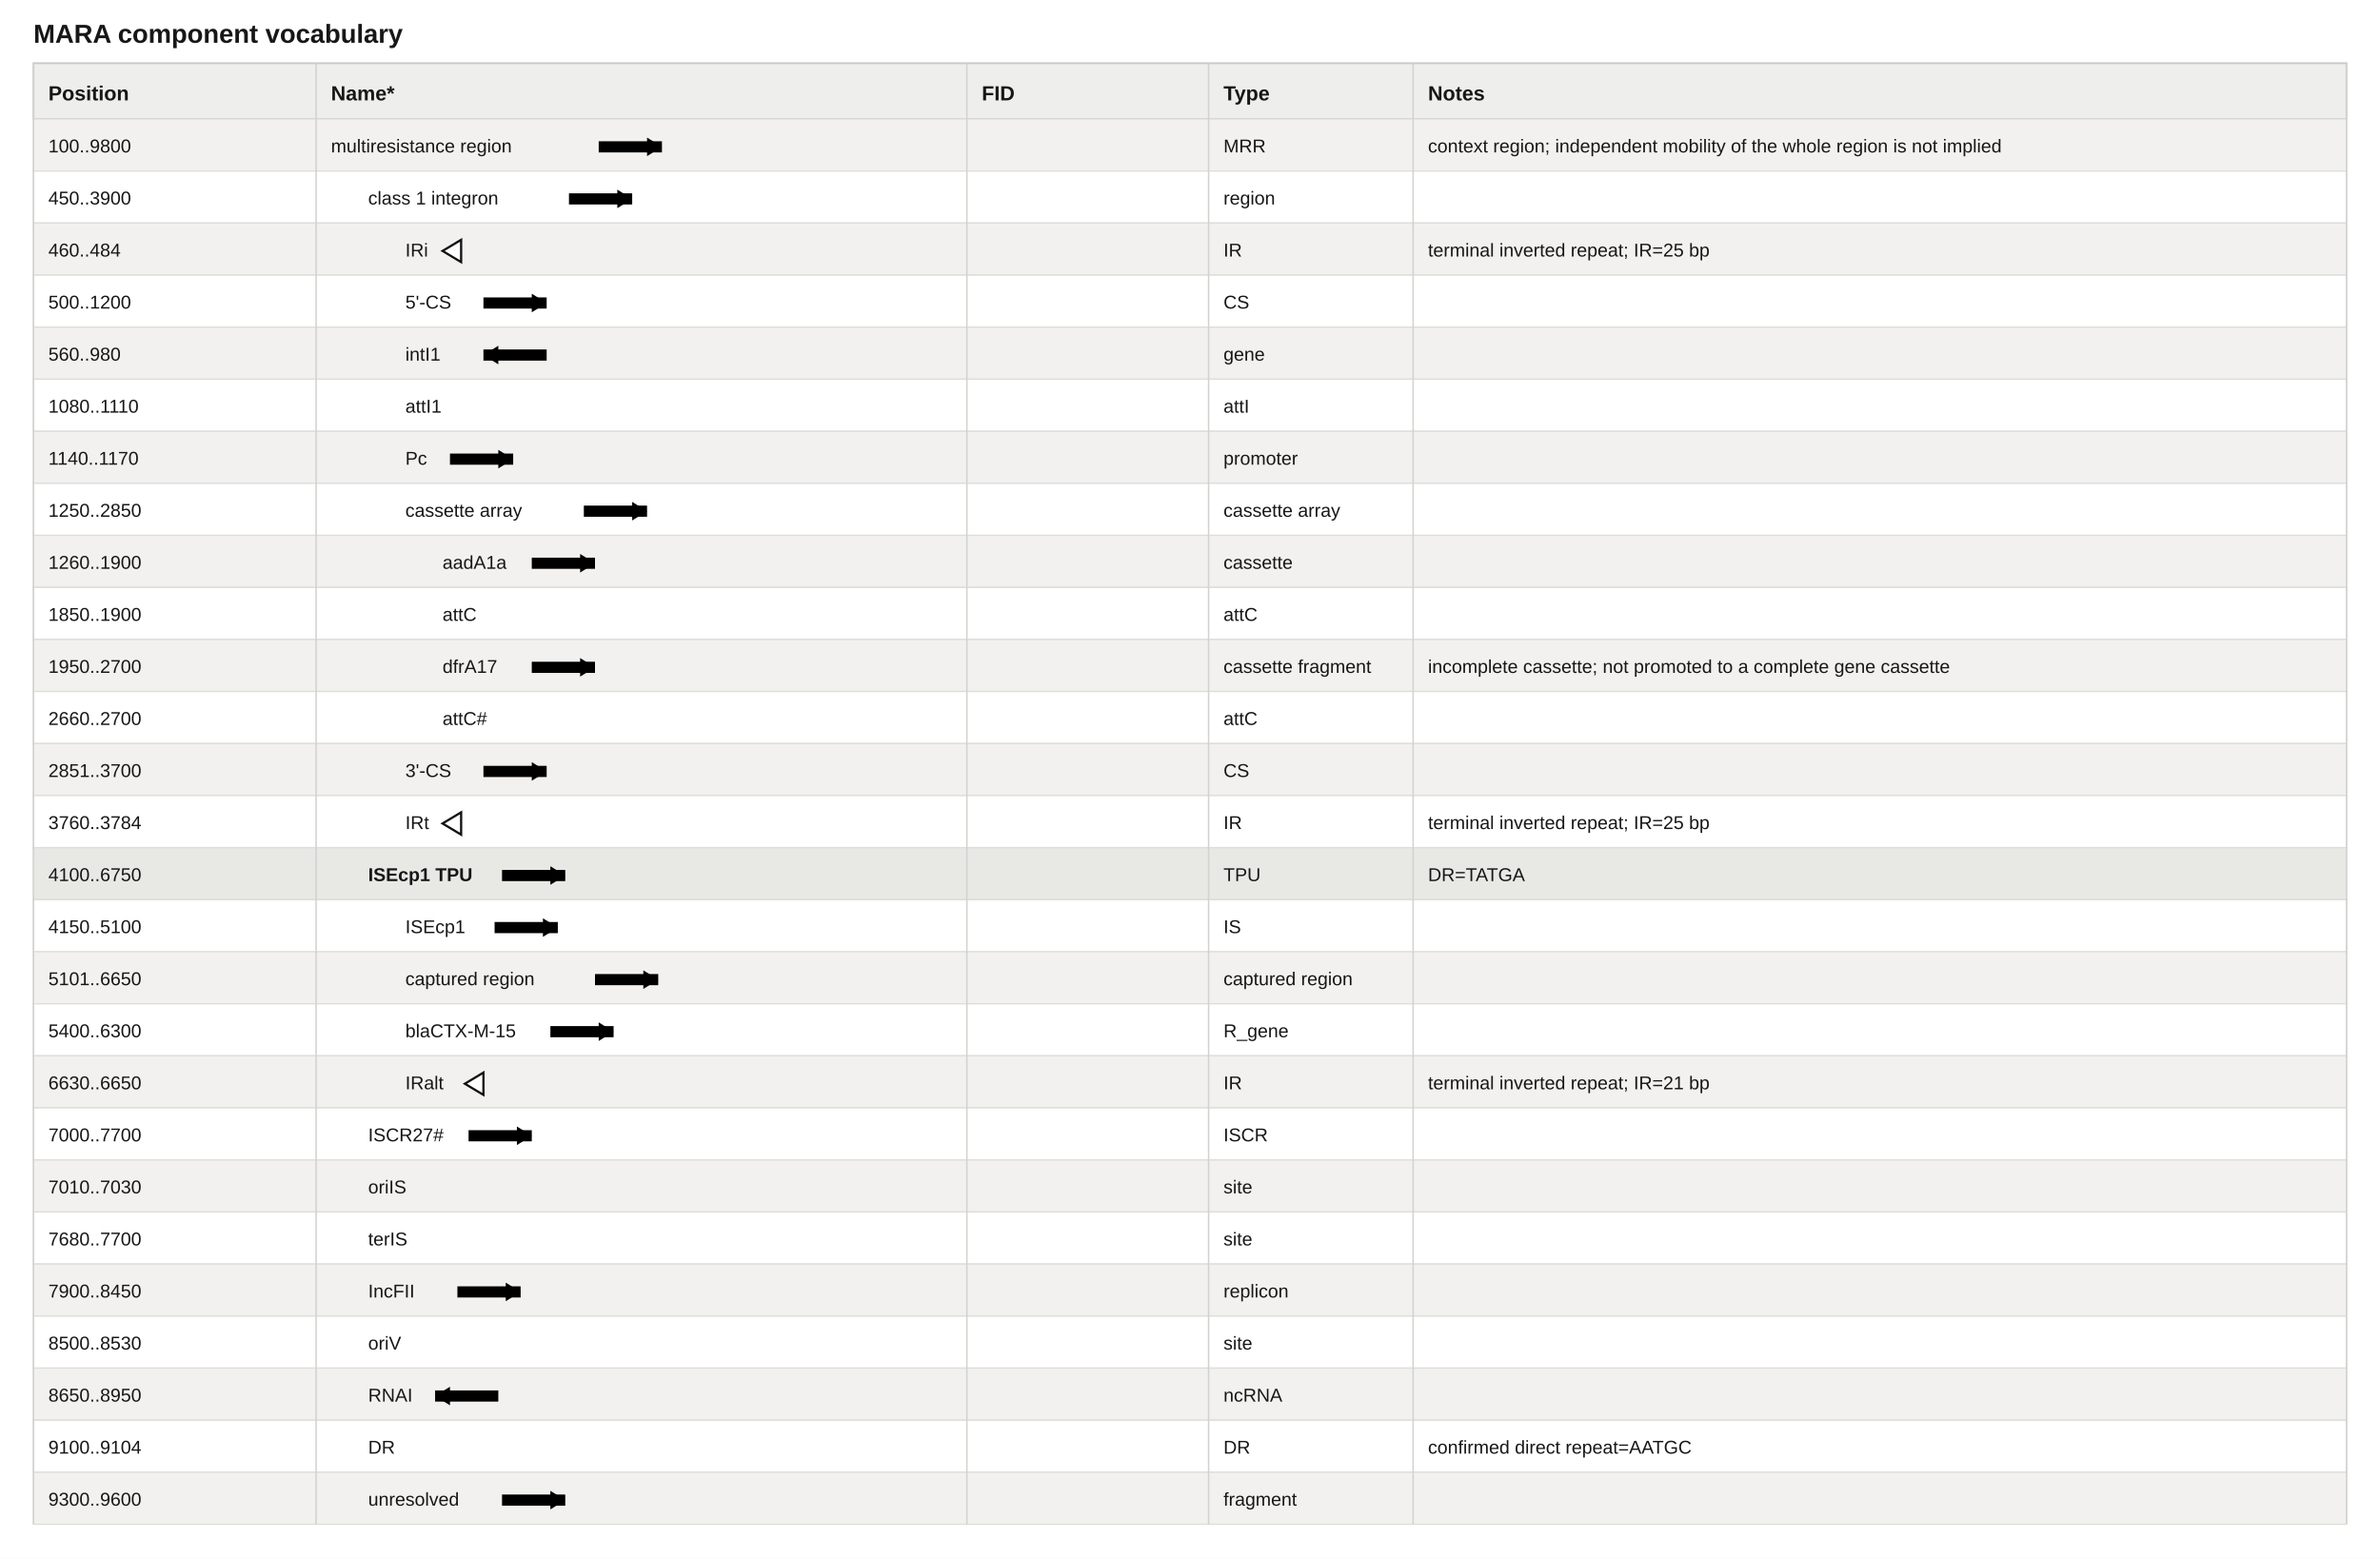
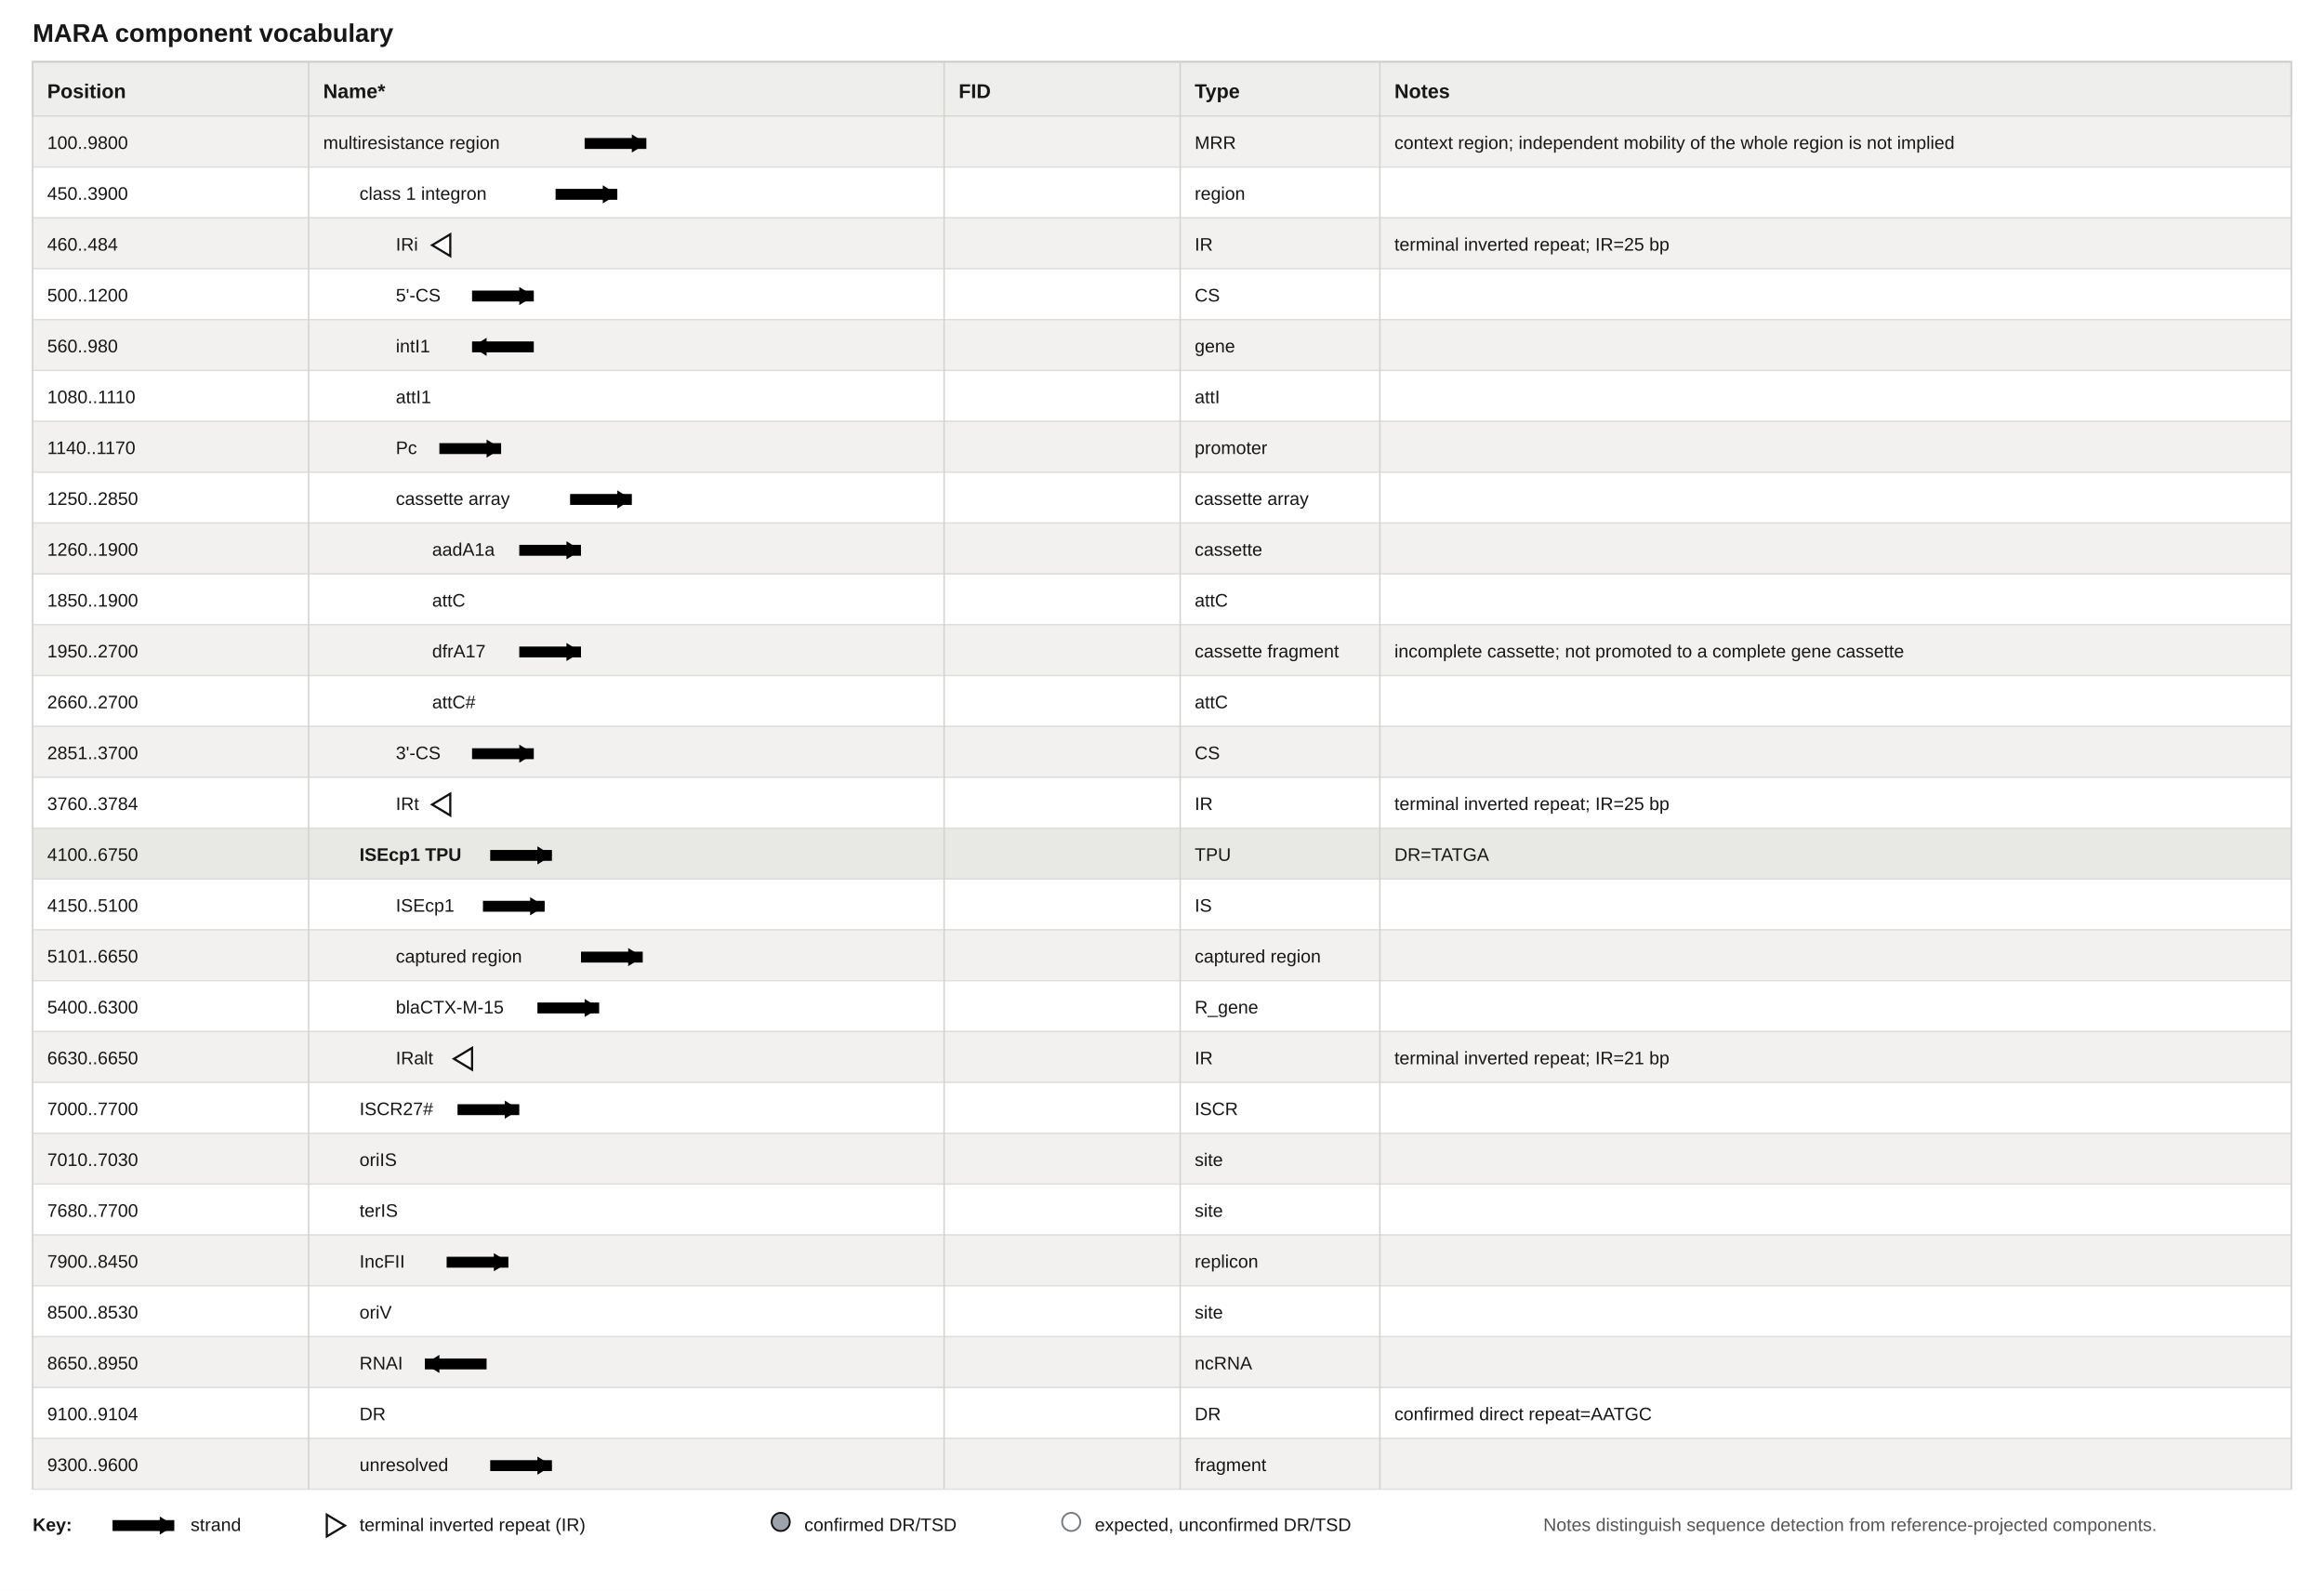
- <svg xmlns="http://www.w3.org/2000/svg" width="1280" height="838" style="background:#fff;font-family:Arial,Helvetica,sans-serif">
-   <rect x="0" y="0" width="1280" height="838" fill="#fff" />
+ <svg xmlns="http://www.w3.org/2000/svg" width="1280" height="876" style="background:#fff;font-family:Arial,Helvetica,sans-serif">
+   <rect x="0" y="0" width="1280" height="876" fill="#fff" />
  <text x="18.0" y="23.0" font-size="14" font-weight="bold" text-anchor="start" fill="#171717">MARA component vocabulary</text>
  <rect x="18" y="34" width="1244" height="30" fill="#eeeeec" stroke="#c9c9c6" />
  <text x="26.0" y="54.0" font-size="11" font-weight="bold" text-anchor="start" fill="#171717">Position</text>
  <text x="178.0" y="54.0" font-size="11" font-weight="bold" text-anchor="start" fill="#171717">Name*</text>
  <text x="528.0" y="54.0" font-size="11" font-weight="bold" text-anchor="start" fill="#171717">FID</text>
  <text x="658.0" y="54.0" font-size="11" font-weight="bold" text-anchor="start" fill="#171717">Type</text>
  <text x="768.0" y="54.0" font-size="11" font-weight="bold" text-anchor="start" fill="#171717">Notes</text>
  <rect x="18" y="64" width="1244" height="28" fill="#f2f1ef" stroke="#ddddda" stroke-width="0.7" />
  <text x="26.0" y="82.0" font-size="10" font-weight="normal" text-anchor="start" fill="#171717">100..9800</text>
  <text x="178.0" y="82.0" font-size="10" font-weight="normal" text-anchor="start" fill="#171717">multiresistance region</text>
  <line x1="322.0" y1="79.0" x2="356.0" y2="79.0" stroke="#000" stroke-width="6" />
  <polygon points="356.0,79.0 348.0,74.0 348.0,84.0" fill="#000" />
  <text x="528.0" y="82.0" font-size="10" font-weight="normal" text-anchor="start" fill="#171717" />
  <text x="658.0" y="82.0" font-size="10" font-weight="normal" text-anchor="start" fill="#171717">MRR</text>
  <text x="768.0" y="82.0" font-size="10" font-weight="normal" text-anchor="start" fill="#171717">context region; independent mobility of the whole region is not implied</text>
  <rect x="18" y="92" width="1244" height="28" fill="#ffffff" stroke="#ddddda" stroke-width="0.7" />
  <text x="26.0" y="110.0" font-size="10" font-weight="normal" text-anchor="start" fill="#171717">450..3900</text>
  <text x="198.0" y="110.0" font-size="10" font-weight="normal" text-anchor="start" fill="#171717">class 1 integron</text>
  <line x1="306.0" y1="107.0" x2="340.0" y2="107.0" stroke="#000" stroke-width="6" />
  <polygon points="340.0,107.0 332.0,102.0 332.0,112.0" fill="#000" />
  <text x="528.0" y="110.0" font-size="10" font-weight="normal" text-anchor="start" fill="#171717" />
  <text x="658.0" y="110.0" font-size="10" font-weight="normal" text-anchor="start" fill="#171717">region</text>
  <text x="768.0" y="110.0" font-size="10" font-weight="normal" text-anchor="start" fill="#171717" />
  <rect x="18" y="120" width="1244" height="28" fill="#f2f1ef" stroke="#ddddda" stroke-width="0.7" />
  <text x="26.0" y="138.0" font-size="10" font-weight="normal" text-anchor="start" fill="#171717">460..484</text>
  <text x="218.0" y="138.0" font-size="10" font-weight="normal" text-anchor="start" fill="#171717">IRi</text>
  <polygon points="248.0,129.0 238.0,135.0 248.0,141.0" fill="#fff" stroke="#111" stroke-width="1.2" />
  <text x="528.0" y="138.0" font-size="10" font-weight="normal" text-anchor="start" fill="#171717" />
  <text x="658.0" y="138.0" font-size="10" font-weight="normal" text-anchor="start" fill="#171717">IR</text>
  <text x="768.0" y="138.0" font-size="10" font-weight="normal" text-anchor="start" fill="#171717">terminal inverted repeat; IR=25 bp</text>
  <rect x="18" y="148" width="1244" height="28" fill="#ffffff" stroke="#ddddda" stroke-width="0.7" />
  <text x="26.0" y="166.0" font-size="10" font-weight="normal" text-anchor="start" fill="#171717">500..1200</text>
  <text x="218.0" y="166.0" font-size="10" font-weight="normal" text-anchor="start" fill="#171717">5'-CS</text>
  <line x1="260.0" y1="163.0" x2="294.0" y2="163.0" stroke="#000" stroke-width="6" />
  <polygon points="294.0,163.0 286.0,158.0 286.0,168.0" fill="#000" />
  <text x="528.0" y="166.0" font-size="10" font-weight="normal" text-anchor="start" fill="#171717" />
  <text x="658.0" y="166.0" font-size="10" font-weight="normal" text-anchor="start" fill="#171717">CS</text>
  <text x="768.0" y="166.0" font-size="10" font-weight="normal" text-anchor="start" fill="#171717" />
  <rect x="18" y="176" width="1244" height="28" fill="#f2f1ef" stroke="#ddddda" stroke-width="0.7" />
  <text x="26.0" y="194.0" font-size="10" font-weight="normal" text-anchor="start" fill="#171717">560..980</text>
  <text x="218.0" y="194.0" font-size="10" font-weight="normal" text-anchor="start" fill="#171717">intI1</text>
  <line x1="294.0" y1="191.0" x2="260.0" y2="191.0" stroke="#000" stroke-width="6" />
  <polygon points="260.0,191.0 268.0,186.0 268.0,196.0" fill="#000" />
  <text x="528.0" y="194.0" font-size="10" font-weight="normal" text-anchor="start" fill="#171717" />
  <text x="658.0" y="194.0" font-size="10" font-weight="normal" text-anchor="start" fill="#171717">gene</text>
  <text x="768.0" y="194.0" font-size="10" font-weight="normal" text-anchor="start" fill="#171717" />
  <rect x="18" y="204" width="1244" height="28" fill="#ffffff" stroke="#ddddda" stroke-width="0.7" />
  <text x="26.0" y="222.0" font-size="10" font-weight="normal" text-anchor="start" fill="#171717">1080..1110</text>
  <text x="218.0" y="222.0" font-size="10" font-weight="normal" text-anchor="start" fill="#171717">attI1</text>
  <text x="528.0" y="222.0" font-size="10" font-weight="normal" text-anchor="start" fill="#171717" />
  <text x="658.0" y="222.0" font-size="10" font-weight="normal" text-anchor="start" fill="#171717">attI</text>
  <text x="768.0" y="222.0" font-size="10" font-weight="normal" text-anchor="start" fill="#171717" />
  <rect x="18" y="232" width="1244" height="28" fill="#f2f1ef" stroke="#ddddda" stroke-width="0.7" />
  <text x="26.0" y="250.0" font-size="10" font-weight="normal" text-anchor="start" fill="#171717">1140..1170</text>
  <text x="218.0" y="250.0" font-size="10" font-weight="normal" text-anchor="start" fill="#171717">Pc</text>
  <line x1="242.0" y1="247.0" x2="276.0" y2="247.0" stroke="#000" stroke-width="6" />
  <polygon points="276.0,247.0 268.0,242.0 268.0,252.0" fill="#000" />
  <text x="528.0" y="250.0" font-size="10" font-weight="normal" text-anchor="start" fill="#171717" />
  <text x="658.0" y="250.0" font-size="10" font-weight="normal" text-anchor="start" fill="#171717">promoter</text>
  <text x="768.0" y="250.0" font-size="10" font-weight="normal" text-anchor="start" fill="#171717" />
  <rect x="18" y="260" width="1244" height="28" fill="#ffffff" stroke="#ddddda" stroke-width="0.7" />
  <text x="26.0" y="278.0" font-size="10" font-weight="normal" text-anchor="start" fill="#171717">1250..2850</text>
  <text x="218.0" y="278.0" font-size="10" font-weight="normal" text-anchor="start" fill="#171717">cassette array</text>
  <line x1="314.0" y1="275.0" x2="348.0" y2="275.0" stroke="#000" stroke-width="6" />
  <polygon points="348.0,275.0 340.0,270.0 340.0,280.0" fill="#000" />
  <text x="528.0" y="278.0" font-size="10" font-weight="normal" text-anchor="start" fill="#171717" />
  <text x="658.0" y="278.0" font-size="10" font-weight="normal" text-anchor="start" fill="#171717">cassette array</text>
  <text x="768.0" y="278.0" font-size="10" font-weight="normal" text-anchor="start" fill="#171717" />
  <rect x="18" y="288" width="1244" height="28" fill="#f2f1ef" stroke="#ddddda" stroke-width="0.7" />
  <text x="26.0" y="306.0" font-size="10" font-weight="normal" text-anchor="start" fill="#171717">1260..1900</text>
  <text x="238.0" y="306.0" font-size="10" font-weight="normal" text-anchor="start" fill="#171717">aadA1a</text>
  <line x1="286.0" y1="303.0" x2="320.0" y2="303.0" stroke="#000" stroke-width="6" />
  <polygon points="320.0,303.0 312.0,298.0 312.0,308.0" fill="#000" />
  <text x="528.0" y="306.0" font-size="10" font-weight="normal" text-anchor="start" fill="#171717" />
  <text x="658.0" y="306.0" font-size="10" font-weight="normal" text-anchor="start" fill="#171717">cassette</text>
  <text x="768.0" y="306.0" font-size="10" font-weight="normal" text-anchor="start" fill="#171717" />
  <rect x="18" y="316" width="1244" height="28" fill="#ffffff" stroke="#ddddda" stroke-width="0.7" />
  <text x="26.0" y="334.0" font-size="10" font-weight="normal" text-anchor="start" fill="#171717">1850..1900</text>
  <text x="238.0" y="334.0" font-size="10" font-weight="normal" text-anchor="start" fill="#171717">attC</text>
  <text x="528.0" y="334.0" font-size="10" font-weight="normal" text-anchor="start" fill="#171717" />
  <text x="658.0" y="334.0" font-size="10" font-weight="normal" text-anchor="start" fill="#171717">attC</text>
  <text x="768.0" y="334.0" font-size="10" font-weight="normal" text-anchor="start" fill="#171717" />
  <rect x="18" y="344" width="1244" height="28" fill="#f2f1ef" stroke="#ddddda" stroke-width="0.7" />
  <text x="26.0" y="362.0" font-size="10" font-weight="normal" text-anchor="start" fill="#171717">1950..2700</text>
  <text x="238.0" y="362.0" font-size="10" font-weight="normal" text-anchor="start" fill="#171717">dfrA17</text>
  <line x1="286.0" y1="359.0" x2="320.0" y2="359.0" stroke="#000" stroke-width="6" />
  <polygon points="320.0,359.0 312.0,354.0 312.0,364.0" fill="#000" />
  <text x="528.0" y="362.0" font-size="10" font-weight="normal" text-anchor="start" fill="#171717" />
  <text x="658.0" y="362.0" font-size="10" font-weight="normal" text-anchor="start" fill="#171717">cassette fragment</text>
  <text x="768.0" y="362.0" font-size="10" font-weight="normal" text-anchor="start" fill="#171717">incomplete cassette; not promoted to a complete gene cassette</text>
  <rect x="18" y="372" width="1244" height="28" fill="#ffffff" stroke="#ddddda" stroke-width="0.7" />
  <text x="26.0" y="390.0" font-size="10" font-weight="normal" text-anchor="start" fill="#171717">2660..2700</text>
  <text x="238.0" y="390.0" font-size="10" font-weight="normal" text-anchor="start" fill="#171717">attC#</text>
  <text x="528.0" y="390.0" font-size="10" font-weight="normal" text-anchor="start" fill="#171717" />
  <text x="658.0" y="390.0" font-size="10" font-weight="normal" text-anchor="start" fill="#171717">attC</text>
  <text x="768.0" y="390.0" font-size="10" font-weight="normal" text-anchor="start" fill="#171717" />
  <rect x="18" y="400" width="1244" height="28" fill="#f2f1ef" stroke="#ddddda" stroke-width="0.7" />
  <text x="26.0" y="418.0" font-size="10" font-weight="normal" text-anchor="start" fill="#171717">2851..3700</text>
  <text x="218.0" y="418.0" font-size="10" font-weight="normal" text-anchor="start" fill="#171717">3'-CS</text>
  <line x1="260.0" y1="415.0" x2="294.0" y2="415.0" stroke="#000" stroke-width="6" />
  <polygon points="294.0,415.0 286.0,410.0 286.0,420.0" fill="#000" />
  <text x="528.0" y="418.0" font-size="10" font-weight="normal" text-anchor="start" fill="#171717" />
  <text x="658.0" y="418.0" font-size="10" font-weight="normal" text-anchor="start" fill="#171717">CS</text>
  <text x="768.0" y="418.0" font-size="10" font-weight="normal" text-anchor="start" fill="#171717" />
  <rect x="18" y="428" width="1244" height="28" fill="#ffffff" stroke="#ddddda" stroke-width="0.7" />
  <text x="26.0" y="446.0" font-size="10" font-weight="normal" text-anchor="start" fill="#171717">3760..3784</text>
  <text x="218.0" y="446.0" font-size="10" font-weight="normal" text-anchor="start" fill="#171717">IRt</text>
  <polygon points="248.0,437.0 238.0,443.0 248.0,449.0" fill="#fff" stroke="#111" stroke-width="1.2" />
  <text x="528.0" y="446.0" font-size="10" font-weight="normal" text-anchor="start" fill="#171717" />
  <text x="658.0" y="446.0" font-size="10" font-weight="normal" text-anchor="start" fill="#171717">IR</text>
  <text x="768.0" y="446.0" font-size="10" font-weight="normal" text-anchor="start" fill="#171717">terminal inverted repeat; IR=25 bp</text>
  <rect x="18" y="456" width="1244" height="28" fill="#e8e8e5" stroke="#ddddda" stroke-width="0.7" />
  <text x="26.0" y="474.0" font-size="10" font-weight="normal" text-anchor="start" fill="#171717">4100..6750</text>
  <text x="198.0" y="474.0" font-size="10" font-weight="bold" text-anchor="start" fill="#171717">ISEcp1 TPU</text>
  <line x1="270.0" y1="471.0" x2="304.0" y2="471.0" stroke="#000" stroke-width="6" />
  <polygon points="304.0,471.0 296.0,466.0 296.0,476.0" fill="#000" />
  <text x="528.0" y="474.0" font-size="10" font-weight="normal" text-anchor="start" fill="#171717" />
  <text x="658.0" y="474.0" font-size="10" font-weight="normal" text-anchor="start" fill="#171717">TPU</text>
  <text x="768.0" y="474.0" font-size="10" font-weight="normal" text-anchor="start" fill="#171717">DR=TATGA</text>
  <rect x="18" y="484" width="1244" height="28" fill="#ffffff" stroke="#ddddda" stroke-width="0.7" />
  <text x="26.0" y="502.0" font-size="10" font-weight="normal" text-anchor="start" fill="#171717">4150..5100</text>
  <text x="218.0" y="502.0" font-size="10" font-weight="normal" text-anchor="start" fill="#171717">ISEcp1</text>
  <line x1="266.0" y1="499.0" x2="300.0" y2="499.0" stroke="#000" stroke-width="6" />
  <polygon points="300.0,499.0 292.0,494.0 292.0,504.0" fill="#000" />
  <text x="528.0" y="502.0" font-size="10" font-weight="normal" text-anchor="start" fill="#171717" />
  <text x="658.0" y="502.0" font-size="10" font-weight="normal" text-anchor="start" fill="#171717">IS</text>
  <text x="768.0" y="502.0" font-size="10" font-weight="normal" text-anchor="start" fill="#171717" />
  <rect x="18" y="512" width="1244" height="28" fill="#f2f1ef" stroke="#ddddda" stroke-width="0.7" />
  <text x="26.0" y="530.0" font-size="10" font-weight="normal" text-anchor="start" fill="#171717">5101..6650</text>
  <text x="218.0" y="530.0" font-size="10" font-weight="normal" text-anchor="start" fill="#171717">captured region</text>
  <line x1="320.0" y1="527.0" x2="354.0" y2="527.0" stroke="#000" stroke-width="6" />
  <polygon points="354.0,527.0 346.0,522.0 346.0,532.0" fill="#000" />
  <text x="528.0" y="530.0" font-size="10" font-weight="normal" text-anchor="start" fill="#171717" />
  <text x="658.0" y="530.0" font-size="10" font-weight="normal" text-anchor="start" fill="#171717">captured region</text>
  <text x="768.0" y="530.0" font-size="10" font-weight="normal" text-anchor="start" fill="#171717" />
  <rect x="18" y="540" width="1244" height="28" fill="#ffffff" stroke="#ddddda" stroke-width="0.7" />
  <text x="26.0" y="558.0" font-size="10" font-weight="normal" text-anchor="start" fill="#171717">5400..6300</text>
  <text x="218.0" y="558.0" font-size="10" font-weight="normal" text-anchor="start" fill="#171717">blaCTX-M-15</text>
  <line x1="296.0" y1="555.0" x2="330.0" y2="555.0" stroke="#000" stroke-width="6" />
  <polygon points="330.0,555.0 322.0,550.0 322.0,560.0" fill="#000" />
  <text x="528.0" y="558.0" font-size="10" font-weight="normal" text-anchor="start" fill="#171717" />
  <text x="658.0" y="558.0" font-size="10" font-weight="normal" text-anchor="start" fill="#171717">R_gene</text>
  <text x="768.0" y="558.0" font-size="10" font-weight="normal" text-anchor="start" fill="#171717" />
  <rect x="18" y="568" width="1244" height="28" fill="#f2f1ef" stroke="#ddddda" stroke-width="0.7" />
  <text x="26.0" y="586.0" font-size="10" font-weight="normal" text-anchor="start" fill="#171717">6630..6650</text>
  <text x="218.0" y="586.0" font-size="10" font-weight="normal" text-anchor="start" fill="#171717">IRalt</text>
  <polygon points="260.0,577.0 250.0,583.0 260.0,589.0" fill="#fff" stroke="#111" stroke-width="1.2" />
  <text x="528.0" y="586.0" font-size="10" font-weight="normal" text-anchor="start" fill="#171717" />
  <text x="658.0" y="586.0" font-size="10" font-weight="normal" text-anchor="start" fill="#171717">IR</text>
  <text x="768.0" y="586.0" font-size="10" font-weight="normal" text-anchor="start" fill="#171717">terminal inverted repeat; IR=21 bp</text>
  <rect x="18" y="596" width="1244" height="28" fill="#ffffff" stroke="#ddddda" stroke-width="0.7" />
  <text x="26.0" y="614.0" font-size="10" font-weight="normal" text-anchor="start" fill="#171717">7000..7700</text>
  <text x="198.0" y="614.0" font-size="10" font-weight="normal" text-anchor="start" fill="#171717">ISCR27#</text>
  <line x1="252.0" y1="611.0" x2="286.0" y2="611.0" stroke="#000" stroke-width="6" />
  <polygon points="286.0,611.0 278.0,606.0 278.0,616.0" fill="#000" />
  <text x="528.0" y="614.0" font-size="10" font-weight="normal" text-anchor="start" fill="#171717" />
  <text x="658.0" y="614.0" font-size="10" font-weight="normal" text-anchor="start" fill="#171717">ISCR</text>
  <text x="768.0" y="614.0" font-size="10" font-weight="normal" text-anchor="start" fill="#171717" />
  <rect x="18" y="624" width="1244" height="28" fill="#f2f1ef" stroke="#ddddda" stroke-width="0.7" />
  <text x="26.0" y="642.0" font-size="10" font-weight="normal" text-anchor="start" fill="#171717">7010..7030</text>
  <text x="198.0" y="642.0" font-size="10" font-weight="normal" text-anchor="start" fill="#171717">oriIS</text>
  <text x="528.0" y="642.0" font-size="10" font-weight="normal" text-anchor="start" fill="#171717" />
  <text x="658.0" y="642.0" font-size="10" font-weight="normal" text-anchor="start" fill="#171717">site</text>
  <text x="768.0" y="642.0" font-size="10" font-weight="normal" text-anchor="start" fill="#171717" />
  <rect x="18" y="652" width="1244" height="28" fill="#ffffff" stroke="#ddddda" stroke-width="0.7" />
  <text x="26.0" y="670.0" font-size="10" font-weight="normal" text-anchor="start" fill="#171717">7680..7700</text>
  <text x="198.0" y="670.0" font-size="10" font-weight="normal" text-anchor="start" fill="#171717">terIS</text>
  <text x="528.0" y="670.0" font-size="10" font-weight="normal" text-anchor="start" fill="#171717" />
  <text x="658.0" y="670.0" font-size="10" font-weight="normal" text-anchor="start" fill="#171717">site</text>
  <text x="768.0" y="670.0" font-size="10" font-weight="normal" text-anchor="start" fill="#171717" />
  <rect x="18" y="680" width="1244" height="28" fill="#f2f1ef" stroke="#ddddda" stroke-width="0.7" />
  <text x="26.0" y="698.0" font-size="10" font-weight="normal" text-anchor="start" fill="#171717">7900..8450</text>
  <text x="198.0" y="698.0" font-size="10" font-weight="normal" text-anchor="start" fill="#171717">IncFII</text>
  <line x1="246.0" y1="695.0" x2="280.0" y2="695.0" stroke="#000" stroke-width="6" />
  <polygon points="280.0,695.0 272.0,690.0 272.0,700.0" fill="#000" />
  <text x="528.0" y="698.0" font-size="10" font-weight="normal" text-anchor="start" fill="#171717" />
  <text x="658.0" y="698.0" font-size="10" font-weight="normal" text-anchor="start" fill="#171717">replicon</text>
  <text x="768.0" y="698.0" font-size="10" font-weight="normal" text-anchor="start" fill="#171717" />
  <rect x="18" y="708" width="1244" height="28" fill="#ffffff" stroke="#ddddda" stroke-width="0.7" />
  <text x="26.0" y="726.0" font-size="10" font-weight="normal" text-anchor="start" fill="#171717">8500..8530</text>
  <text x="198.0" y="726.0" font-size="10" font-weight="normal" text-anchor="start" fill="#171717">oriV</text>
  <text x="528.0" y="726.0" font-size="10" font-weight="normal" text-anchor="start" fill="#171717" />
  <text x="658.0" y="726.0" font-size="10" font-weight="normal" text-anchor="start" fill="#171717">site</text>
  <text x="768.0" y="726.0" font-size="10" font-weight="normal" text-anchor="start" fill="#171717" />
  <rect x="18" y="736" width="1244" height="28" fill="#f2f1ef" stroke="#ddddda" stroke-width="0.7" />
  <text x="26.0" y="754.0" font-size="10" font-weight="normal" text-anchor="start" fill="#171717">8650..8950</text>
  <text x="198.0" y="754.0" font-size="10" font-weight="normal" text-anchor="start" fill="#171717">RNAI</text>
  <line x1="268.0" y1="751.0" x2="234.0" y2="751.0" stroke="#000" stroke-width="6" />
  <polygon points="234.0,751.0 242.0,746.0 242.0,756.0" fill="#000" />
  <text x="528.0" y="754.0" font-size="10" font-weight="normal" text-anchor="start" fill="#171717" />
  <text x="658.0" y="754.0" font-size="10" font-weight="normal" text-anchor="start" fill="#171717">ncRNA</text>
  <text x="768.0" y="754.0" font-size="10" font-weight="normal" text-anchor="start" fill="#171717" />
  <rect x="18" y="764" width="1244" height="28" fill="#ffffff" stroke="#ddddda" stroke-width="0.7" />
  <text x="26.0" y="782.0" font-size="10" font-weight="normal" text-anchor="start" fill="#171717">9100..9104</text>
  <text x="198.0" y="782.0" font-size="10" font-weight="normal" text-anchor="start" fill="#171717">DR</text>
  <text x="528.0" y="782.0" font-size="10" font-weight="normal" text-anchor="start" fill="#171717" />
  <text x="658.0" y="782.0" font-size="10" font-weight="normal" text-anchor="start" fill="#171717">DR</text>
  <text x="768.0" y="782.0" font-size="10" font-weight="normal" text-anchor="start" fill="#171717">confirmed direct repeat=AATGC</text>
  <rect x="18" y="792" width="1244" height="28" fill="#f2f1ef" stroke="#ddddda" stroke-width="0.7" />
  <text x="26.0" y="810.0" font-size="10" font-weight="normal" text-anchor="start" fill="#171717">9300..9600</text>
  <text x="198.0" y="810.0" font-size="10" font-weight="normal" text-anchor="start" fill="#171717">unresolved</text>
  <line x1="270.0" y1="807.0" x2="304.0" y2="807.0" stroke="#000" stroke-width="6" />
  <polygon points="304.0,807.0 296.0,802.0 296.0,812.0" fill="#000" />
  <text x="528.0" y="810.0" font-size="10" font-weight="normal" text-anchor="start" fill="#171717" />
  <text x="658.0" y="810.0" font-size="10" font-weight="normal" text-anchor="start" fill="#171717">fragment</text>
  <text x="768.0" y="810.0" font-size="10" font-weight="normal" text-anchor="start" fill="#171717" />
  <line x1="18" y1="34" x2="18" y2="820" stroke="#d2d2cf" stroke-width="0.8" />
  <line x1="170" y1="34" x2="170" y2="820" stroke="#d2d2cf" stroke-width="0.8" />
  <line x1="520" y1="34" x2="520" y2="820" stroke="#d2d2cf" stroke-width="0.8" />
  <line x1="650" y1="34" x2="650" y2="820" stroke="#d2d2cf" stroke-width="0.8" />
  <line x1="760" y1="34" x2="760" y2="820" stroke="#d2d2cf" stroke-width="0.8" />
  <line x1="1262" y1="34" x2="1262" y2="820" stroke="#d2d2cf" stroke-width="0.8" />
+   <text x="18.0" y="843.0" font-size="10" font-weight="bold" text-anchor="start" fill="#171717">Key:</text>
+   <line x1="62.0" y1="840.0" x2="96.0" y2="840.0" stroke="#000" stroke-width="6" />
+   <polygon points="96.0,840.0 88.0,835.0 88.0,845.0" fill="#000" />
+   <text x="105.0" y="843.0" font-size="10" font-weight="normal" text-anchor="start" fill="#171717">strand</text>
+   <polygon points="180.0,834.0 190.0,840.0 180.0,846.0" fill="#fff" stroke="#111" stroke-width="1.2" />
+   <text x="198.0" y="843.0" font-size="10" font-weight="normal" text-anchor="start" fill="#171717">terminal inverted repeat (IR)</text>
+   <circle cx="430" cy="838" r="5" fill="#9ca3aa" stroke="#111" />
+   <text x="443.0" y="843.0" font-size="10" font-weight="normal" text-anchor="start" fill="#171717">confirmed DR/TSD</text>
+   <circle cx="590" cy="838" r="5" fill="#fff" stroke="#737b83" />
+   <text x="603.0" y="843.0" font-size="10" font-weight="normal" text-anchor="start" fill="#171717">expected, unconfirmed DR/TSD</text>
+   <text x="850.0" y="843.0" font-size="10" font-weight="normal" text-anchor="start" fill="#555555">Notes distinguish sequence detection from reference-projected components.</text>
</svg>
